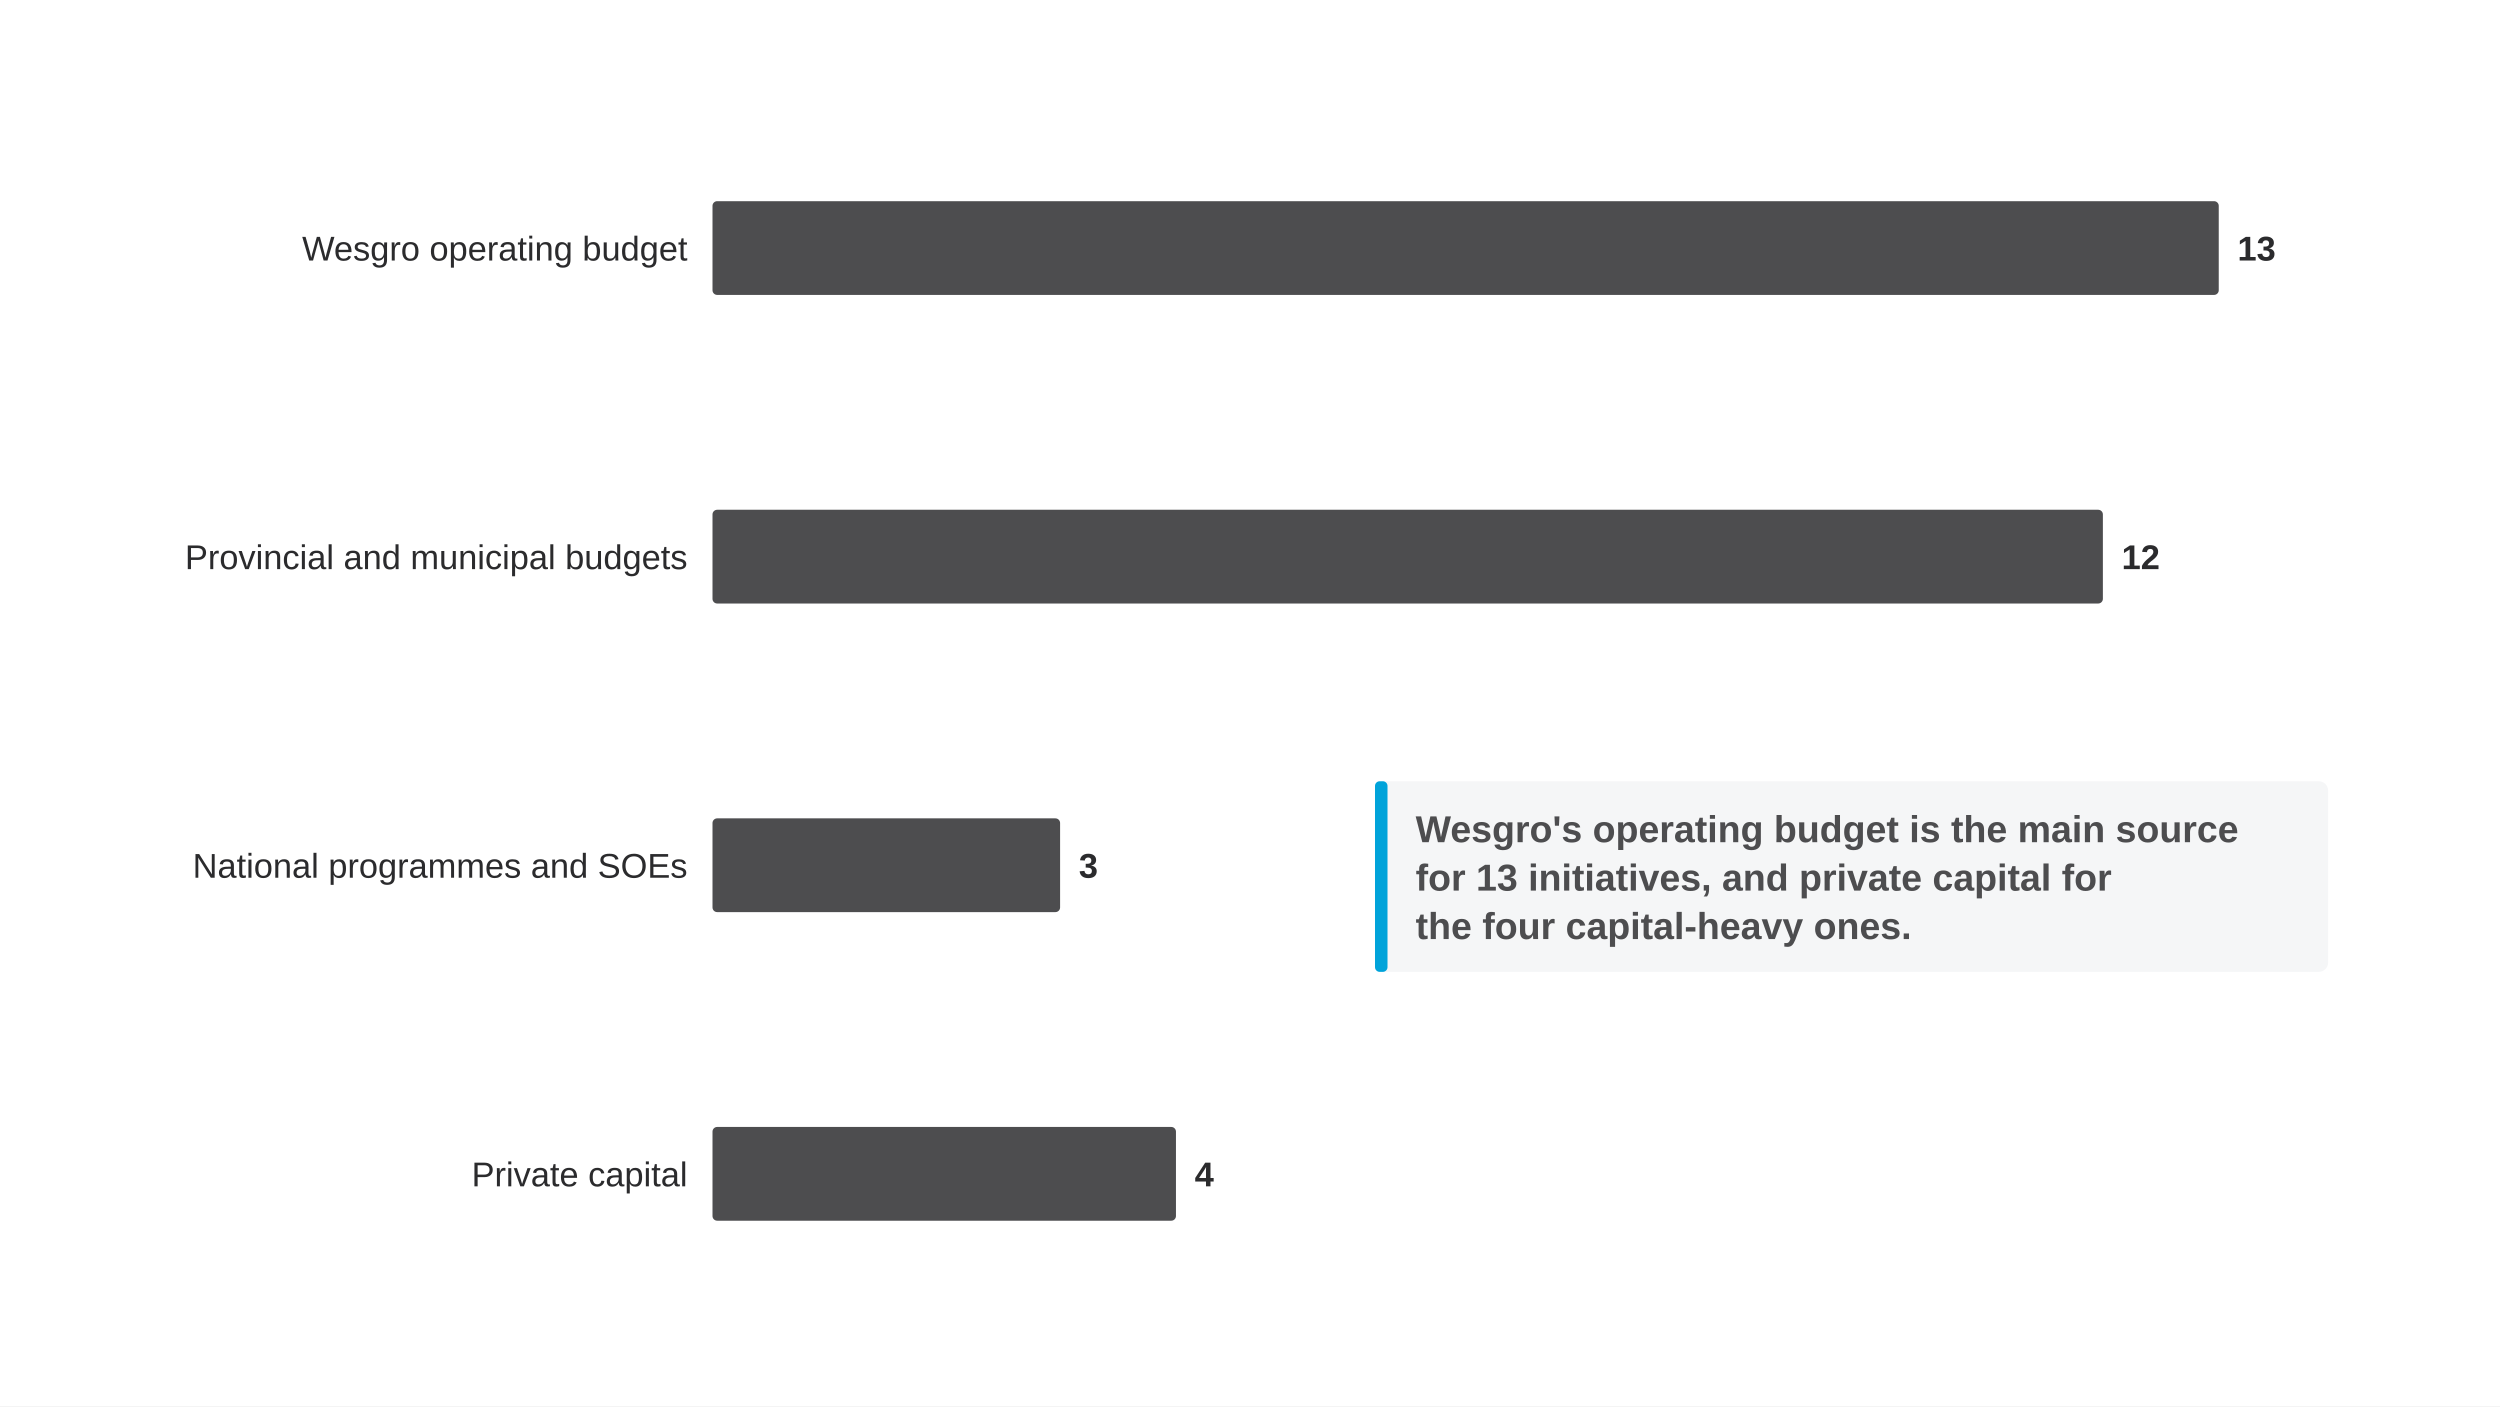
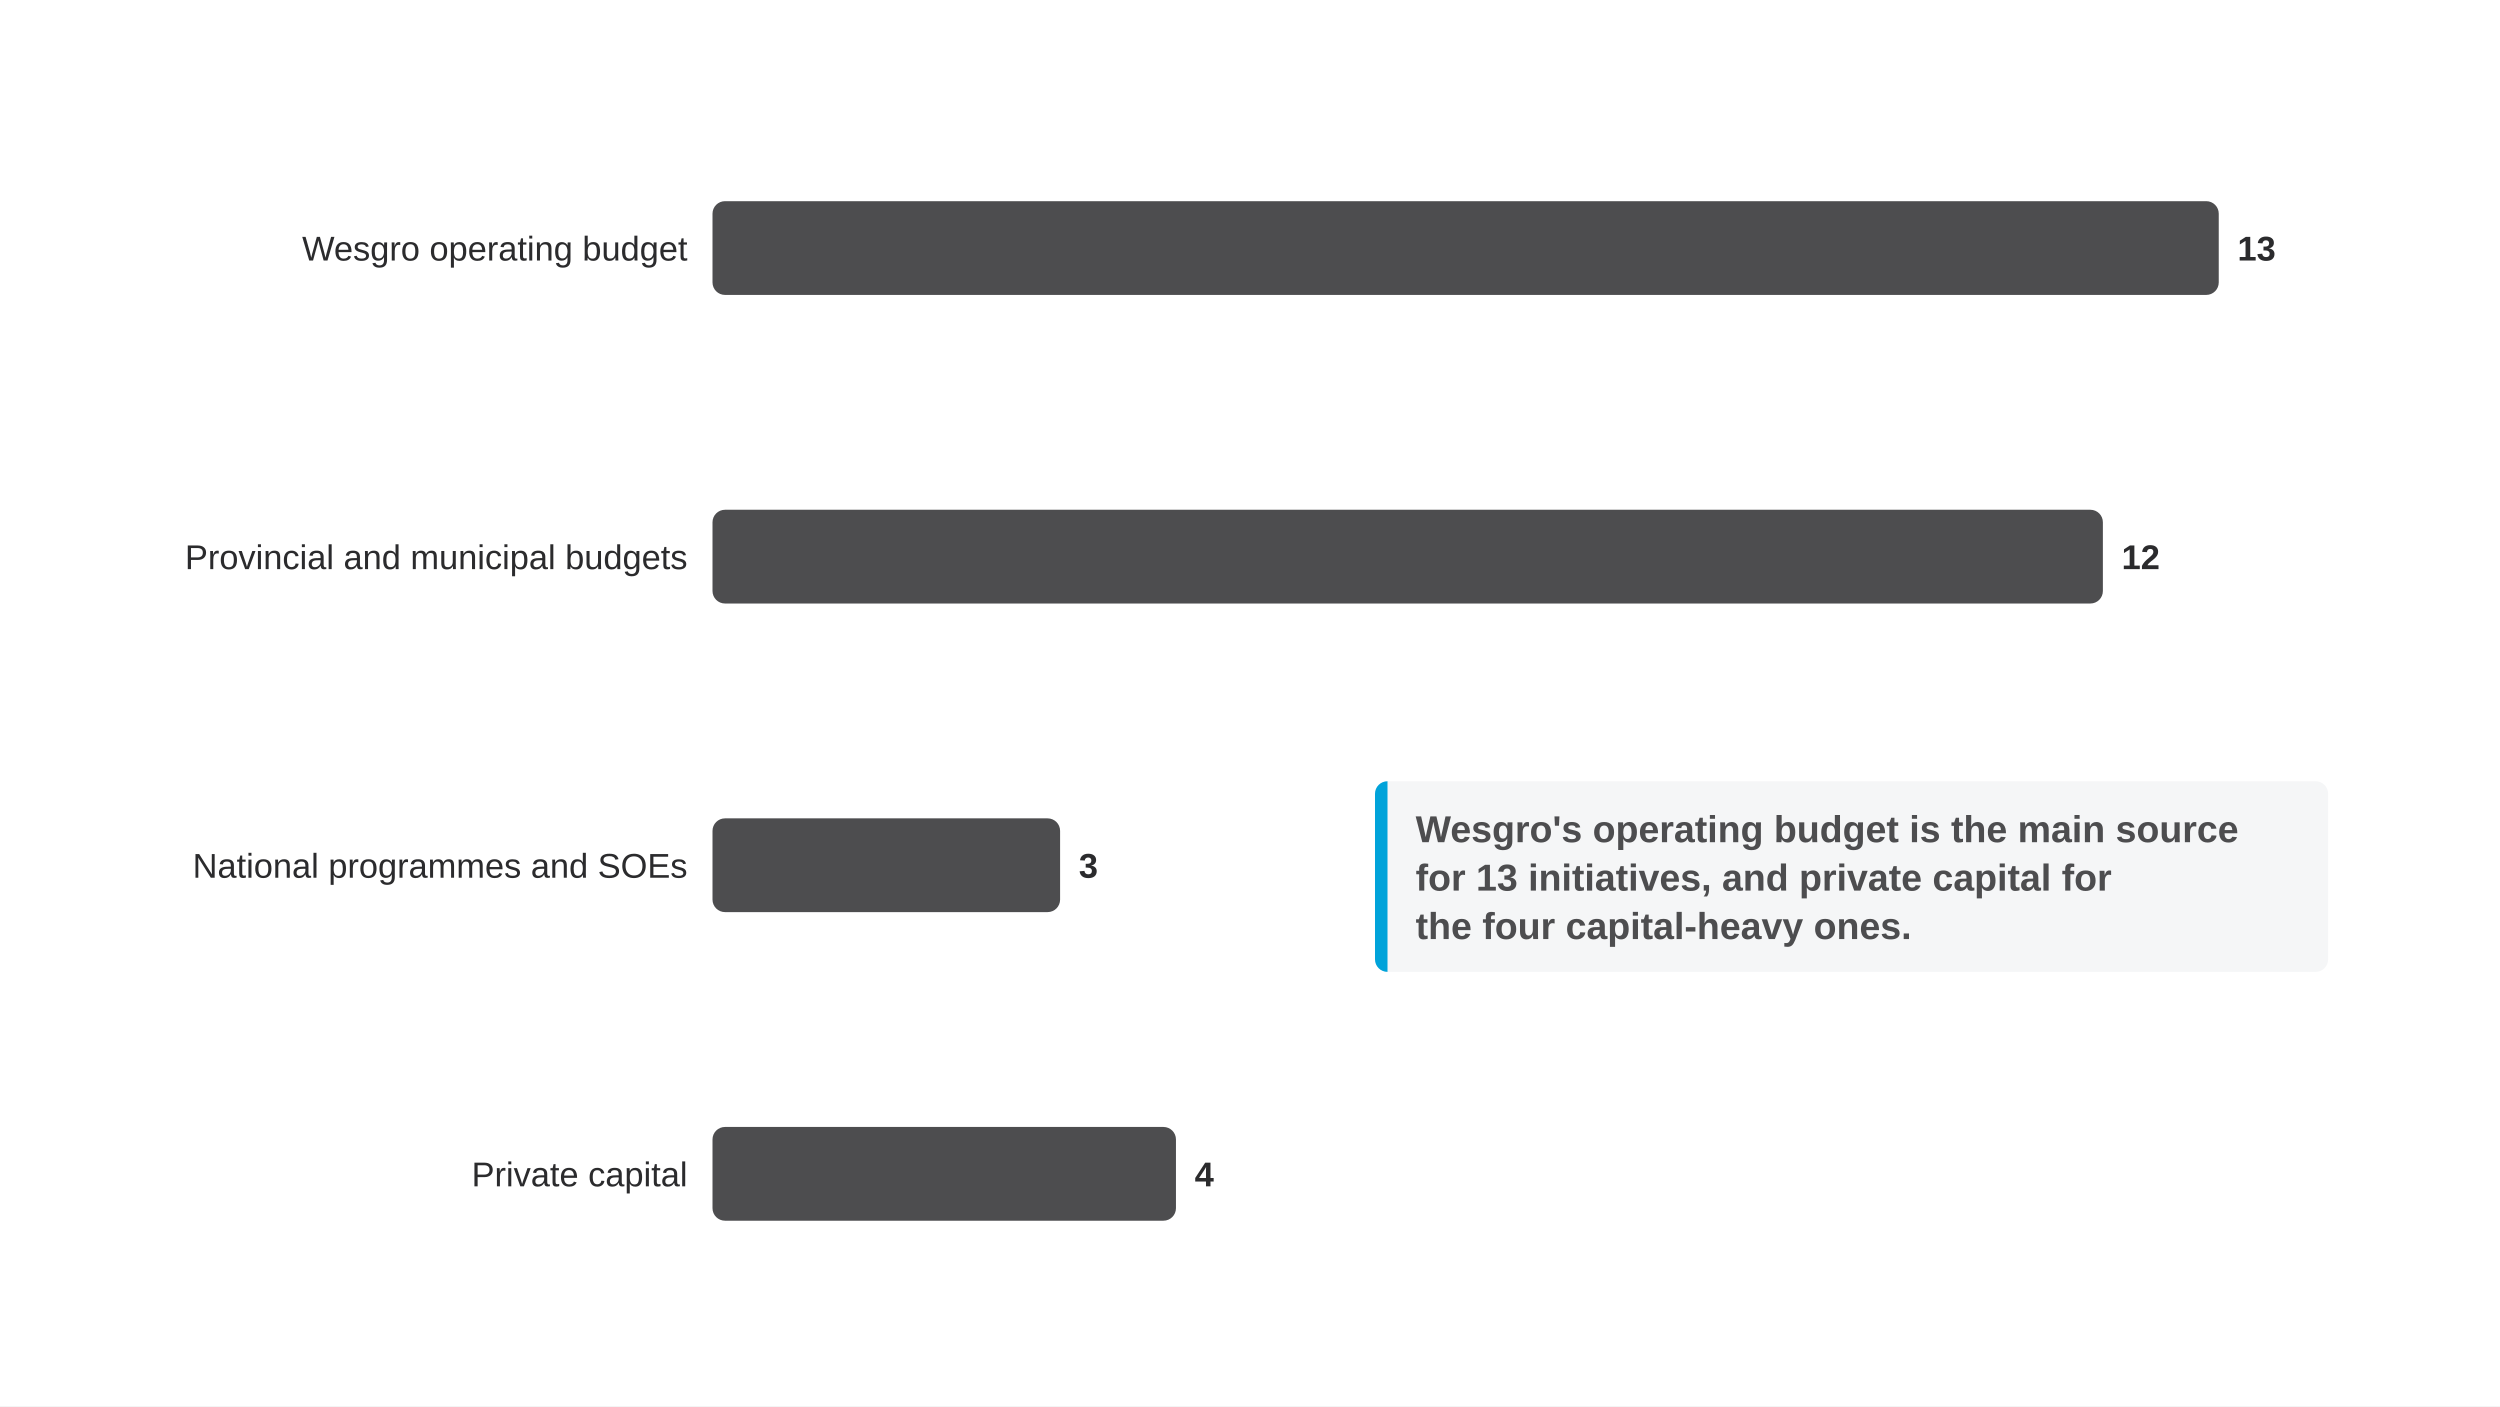
<svg xmlns="http://www.w3.org/2000/svg" viewBox="0 0 1600 900" width="1600" height="900" font-family="Arial, Helvetica, sans-serif">
  <rect width="1600" height="900" fill="#ffffff" />
  <text x="440" y="166.75" text-anchor="end" font-size="22" fill="#2B2B2D">Wesgro operating budget</text>
-   <rect x="456" y="128.75" width="964" height="60" fill="#4D4D4F" rx="3" />
+   <rect x="456" y="128.75" width="964" height="60" fill="#4D4D4F" rx="8.0" />
  <text x="1432" y="166.75" font-size="22" font-weight="700" fill="#2B2B2D">13</text>
  <text x="440" y="364.25" text-anchor="end" font-size="22" fill="#2B2B2D">Provincial and municipal budgets</text>
-   <rect x="456" y="326.25" width="889.846" height="60" fill="#4D4D4F" rx="3" />
+   <rect x="456" y="326.25" width="889.846" height="60" fill="#4D4D4F" rx="8.0" />
  <text x="1357.846" y="364.25" font-size="22" font-weight="700" fill="#2B2B2D">12</text>
  <text x="440" y="561.75" text-anchor="end" font-size="22" fill="#2B2B2D">National programmes and SOEs</text>
-   <rect x="456" y="523.75" width="222.462" height="60" fill="#4D4D4F" rx="3" />
+   <rect x="456" y="523.75" width="222.462" height="60" fill="#4D4D4F" rx="8.0" />
  <text x="690.462" y="561.75" font-size="22" font-weight="700" fill="#2B2B2D">3</text>
  <text x="440" y="759.25" text-anchor="end" font-size="22" fill="#2B2B2D">Private capital</text>
-   <rect x="456" y="721.25" width="296.615" height="60" fill="#4D4D4F" rx="3" />
+   <rect x="456" y="721.25" width="296.615" height="60" fill="#4D4D4F" rx="8.0" />
  <text x="764.615" y="759.25" font-size="22" font-weight="700" fill="#2B2B2D">4</text>
  <g class="callout">
-     <rect x="880" y="500" width="610" height="122" rx="6" fill="#F5F6F7" />
-     <rect x="880" y="500" width="8" height="122" rx="3" fill="#00A3DA" />
+     <clipPath id="co19">
+       <rect x="880" y="500" width="610" height="122" rx="8" />
+     </clipPath>
+     <rect x="880" y="500" width="610" height="122" rx="8" fill="#F5F6F7" />
+     <rect x="880" y="500" width="8" height="122" fill="#00A3DA" clip-path="url(#co19)" />
    <text x="906" y="539" font-size="24" font-weight="700" fill="#4D4D4F">Wesgro's operating budget is the main source</text>
    <text x="906" y="570" font-size="24" font-weight="700" fill="#4D4D4F">for 13 initiatives, and private capital for</text>
    <text x="906" y="601" font-size="24" font-weight="700" fill="#4D4D4F">the four capital-heavy ones.</text>
  </g>
</svg>
